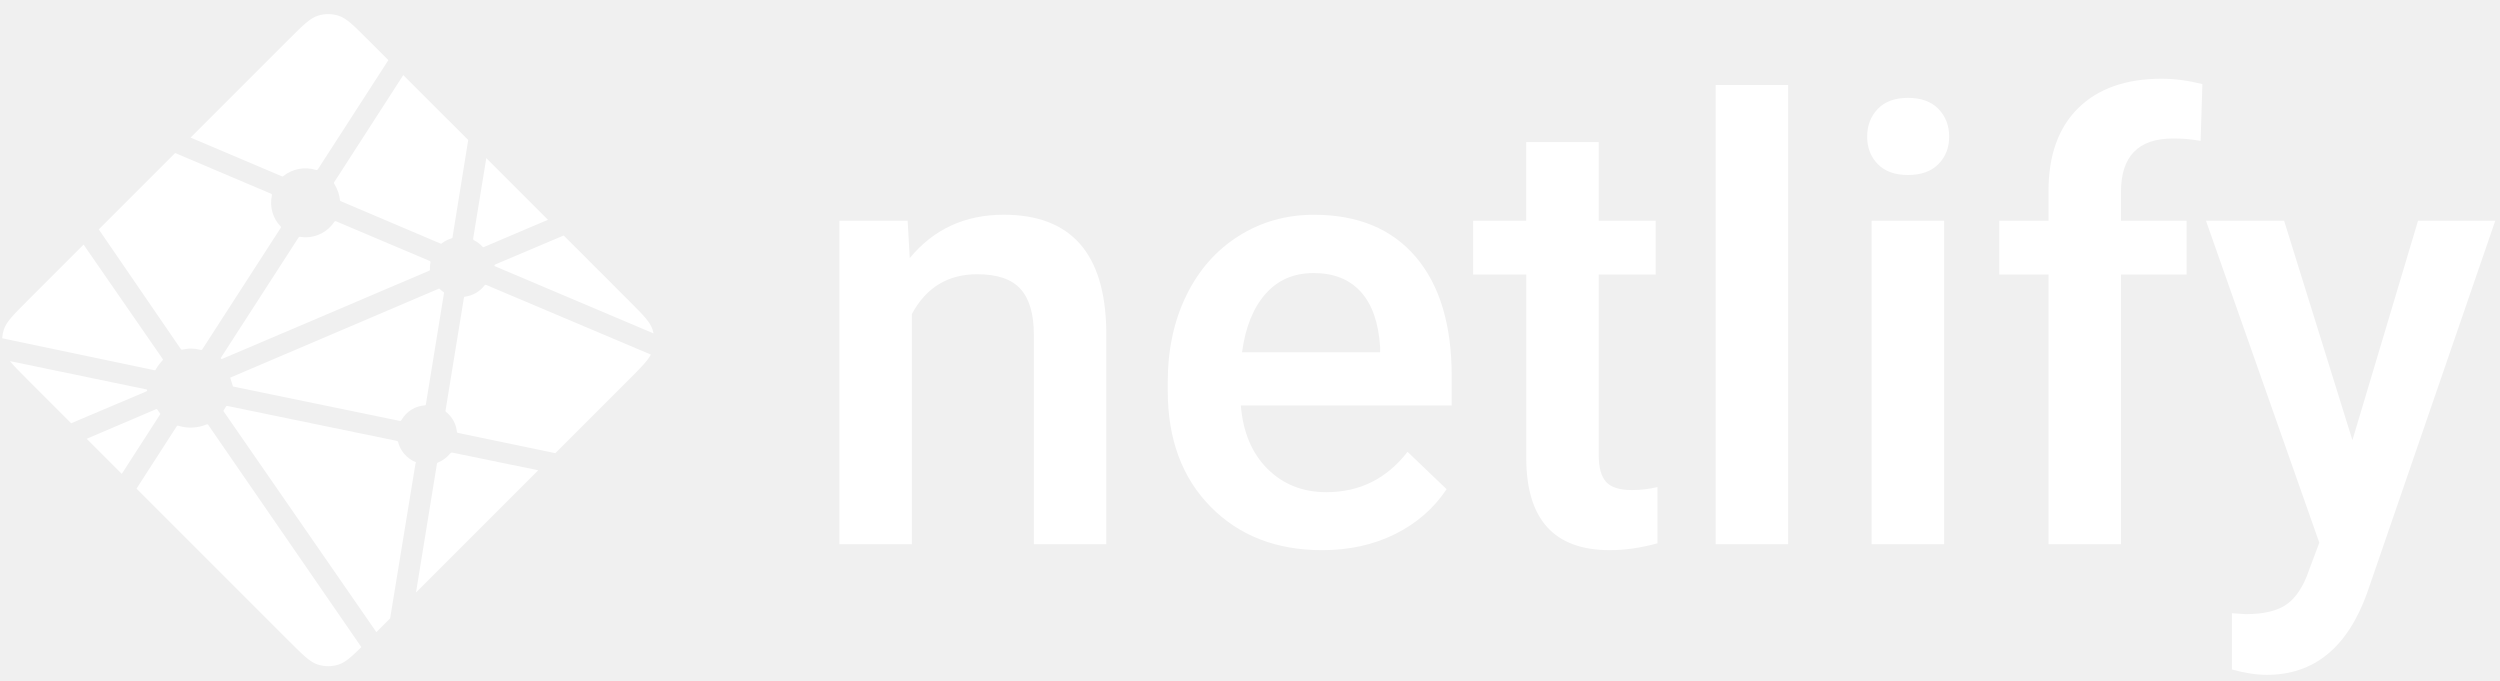
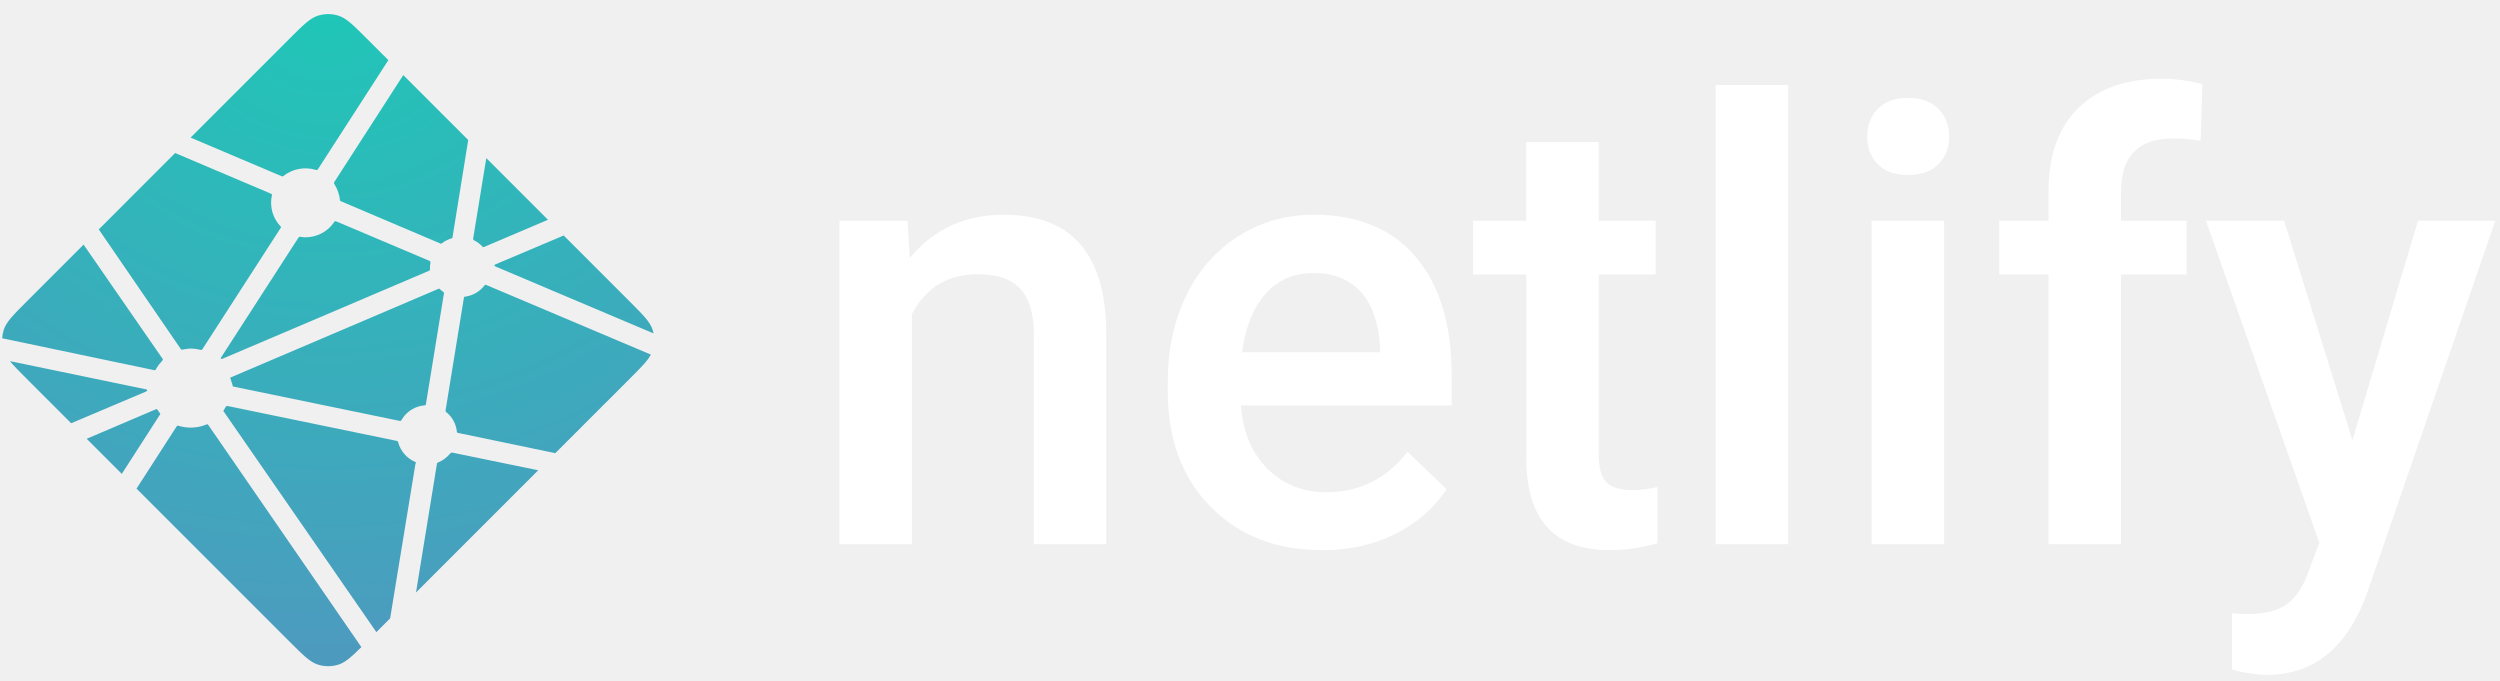
<svg xmlns="http://www.w3.org/2000/svg" width="147" height="40">
-   <radialGradient id="a" cy="0%" r="100.11%" gradientTransform="matrix(0 .9989 -1.152 0 .5 -.5)">
-     <stop offset="0" stop-color="#fff" />
-     <stop offset="1" stop-color="#fff" />
-   </radialGradient>
+   <defs>
+     <radialGradient id="a" cy="0%" r="100.11%" fx="50%" fy="0%" gradientTransform="matrix(0 .9989 -1.152 0 .5 -.5)">
+       <stop offset="0%" stop-color="#20C6B7" />
+       <stop offset="100%" stop-color="#4D9ABF" />
+     </radialGradient>
+   </defs>
  <g fill="none" fill-rule="evenodd">
-     <path fill="#fff" d="m53.37 12.978.123 2.198c1.403-1.7 3.245-2.55 5.525-2.55 3.951 0 5.962 2.268 6.032 6.804v12.568h-4.26v-12.322c0-1.207-.26-2.1-.78-2.681-.52-.58-1.371-.87-2.552-.87-1.719 0-3 .78-3.84 2.338v13.535h-4.262v-19.02h4.016zm24.378 19.372c-2.7 0-4.89-.852-6.567-2.557-1.678-1.705-2.517-3.976-2.517-6.812v-.527c0-1.898.365-3.595 1.096-5.089.73-1.494 1.757-2.657 3.078-3.49 1.321-.831 2.794-1.247 4.42-1.247 2.583 0 4.58.826 5.988 2.478 1.41 1.653 2.114 3.99 2.114 7.014v1.723h-12.4c.13 1.57.652 2.812 1.57 3.726s2.073 1.371 3.464 1.371c1.952 0 3.542-.79 4.77-2.373l2.297 2.198c-.76 1.136-1.774 2.018-3.042 2.645-1.269.627-2.692.94-4.27.94zm-.508-16.294c-1.17 0-2.113.41-2.832 1.23-.72.82-1.178 1.963-1.377 3.428h8.12v-.317c-.094-1.43-.474-2.51-1.14-3.243-.667-.732-1.59-1.098-2.771-1.098zm16.765-7.7v4.623h3.35v3.164h-3.35v10.617c0 .726.144 1.25.43 1.573.286.322.798.483 1.535.483a6.55 6.55 0 0 0 1.49-.176v3.305c-.97.27-1.905.404-2.806.404-3.273 0-4.91-1.81-4.91-5.431v-10.776h-3.124v-3.164h3.122v-4.623h4.261zm11.137 23.643h-4.262v-27h4.262zm9.172 0h-4.262v-19.02h4.262zm-4.525-23.96c0-.655.207-1.2.622-1.634.416-.433 1.009-.65 1.78-.65.772 0 1.368.217 1.79.65.42.434.63.979.63 1.635 0 .644-.21 1.18-.63 1.608-.422.428-1.018.642-1.79.642-.771 0-1.364-.214-1.78-.642-.415-.427-.622-.964-.622-1.608zm10.663 23.96v-15.857h-2.894v-3.164h2.894v-1.74c0-2.11.584-3.738 1.753-4.887 1.17-1.148 2.806-1.722 4.91-1.722.749 0 1.544.105 2.386.316l-.105 3.34a8.375 8.375 0 0 0 -1.631-.14c-2.035 0-3.052 1.048-3.052 3.146v1.687h3.858v3.164h-3.858v15.856h-4.261zm17.87-6.117 3.858-12.903h4.542l-7.54 21.903c-1.158 3.199-3.122 4.799-5.893 4.799-.62 0-1.304-.106-2.052-.317v-3.305l.807.053c1.075 0 1.885-.196 2.429-.589.543-.392.973-1.051 1.289-1.977l.613-1.635-6.664-18.932h4.595z" />
-     <path fill="url(#a)" fill-rule="nonzero" d="m28.589 14.135-.014-.006c-.008-.003-.016-.006-.023-.013a.11.11 0 0 1 -.028-.093l.773-4.726 3.625 3.626-3.77 1.604a.083.083 0 0 1 -.033.006h-.015c-.005-.003-.01-.007-.02-.017a1.716 1.716 0 0 0 -.495-.381zm5.258-.288 3.876 3.876c.805.806 1.208 1.208 1.355 1.674.022.069.04.138.054.209l-9.263-3.923a.728.728 0 0 0 -.015-.006c-.037-.015-.08-.032-.08-.07s.044-.056.081-.071l.012-.005zm5.127 7.003c-.2.376-.59.766-1.25 1.427l-4.37 4.369-5.652-1.177-.03-.006c-.05-.008-.103-.017-.103-.062a1.706 1.706 0 0 0 -.655-1.193c-.023-.023-.017-.059-.01-.092 0-.005 0-.01.002-.014l1.063-6.526.004-.022c.006-.05.015-.108.06-.108a1.73 1.73 0 0 0 1.16-.665c.009-.01.015-.021.027-.027.032-.015.07 0 .103.014l9.65 4.082zm-6.625 6.801-7.186 7.186 1.23-7.56.002-.01c.001-.01.003-.02.006-.029.01-.024.036-.034.061-.044l.012-.005a1.85 1.85 0 0 0 .695-.517c.024-.028.053-.055.09-.06a.09.09 0 0 1 .029 0l5.06 1.04zm-8.707 8.707-.81.81-8.955-12.942a.424.424 0 0 0 -.01-.014c-.014-.019-.029-.038-.026-.06 0-.016.011-.03.022-.042l.01-.013c.027-.04.05-.08.075-.123l.02-.035.003-.003c.014-.024.027-.047.051-.06.021-.01.05-.006.073-.001l9.921 2.046a.164.164 0 0 1 .076.033c.013.013.016.027.019.043a1.757 1.757 0 0 0 1.028 1.175c.028.014.016.045.003.078a.238.238 0 0 0 -.015.045c-.125.76-1.197 7.298-1.485 9.063zm-1.692 1.691c-.597.591-.949.904-1.347 1.03a2 2 0 0 1 -1.206 0c-.466-.148-.869-.55-1.674-1.356l-8.993-8.993 2.349-3.643c.011-.018.022-.034.04-.047.025-.018.061-.01.091 0a2.434 2.434 0 0 0 1.638-.083c.027-.01.054-.017.075.002a.19.19 0 0 1 .028.032l8.999 13.059zm-14.087-10.186-2.063-2.063 4.074-1.738a.084.084 0 0 1 .033-.007c.034 0 .054.034.072.065a2.91 2.91 0 0 0 .13.184l.013.016c.012.017.004.034-.008.05l-2.25 3.493zm-2.976-2.976-2.61-2.61c-.444-.444-.766-.766-.99-1.043l7.936 1.646a.84.84 0 0 0 .03.005c.049.008.103.017.103.063 0 .05-.059.073-.109.092l-.023.01zm-4.056-4.995a2 2 0 0 1 .09-.495c.148-.466.55-.868 1.356-1.674l3.34-3.34a2175.525 2175.525 0 0 0 4.626 6.687c.027.036.057.076.026.106-.146.161-.292.337-.395.528a.16.16 0 0 1 -.05.062c-.013.008-.027.005-.042.002h-.002l-8.949-1.877zm5.68-6.403 4.489-4.491c.423.185 1.96.834 3.333 1.414 1.04.44 1.988.84 2.286.97.03.012.057.024.07.054.008.018.004.041 0 .06a2.003 2.003 0 0 0 .523 1.828c.03.03 0 .073-.026.11l-.014.021-4.56 7.063c-.012.02-.023.037-.043.05-.024.015-.058.008-.086.001a2.274 2.274 0 0 0 -.543-.074c-.164 0-.342.03-.522.063h-.001c-.02.003-.038.007-.054-.005a.21.21 0 0 1 -.045-.051l-4.808-7.013zm5.398-5.398 5.814-5.814c.805-.805 1.208-1.208 1.674-1.355a2 2 0 0 1 1.206 0c.466.147.869.55 1.674 1.355l1.26 1.26-4.135 6.404a.155.155 0 0 1 -.041.048c-.025.017-.06.01-.09 0a2.097 2.097 0 0 0 -1.92.37c-.027.028-.067.012-.101-.003-.54-.235-4.74-2.01-5.341-2.265zm12.506-3.676 3.818 3.818-.92 5.698v.015a.135.135 0 0 1 -.008.038c-.01.02-.03.024-.05.03a1.83 1.83 0 0 0 -.548.273.154.154 0 0 0 -.02.017c-.011.012-.022.023-.04.025a.114.114 0 0 1 -.043-.007l-5.818-2.472-.011-.005c-.037-.015-.081-.033-.081-.071a2.198 2.198 0 0 0 -.31-.915c-.028-.046-.059-.094-.035-.141zm-3.932 8.606 5.454 2.31c.03.014.063.027.076.058a.106.106 0 0 1 0 .057c-.016.08-.03.171-.03.263v.153c0 .038-.039.054-.075.069l-.011.004c-.864.369-12.13 5.173-12.147 5.173s-.035 0-.052-.017c-.03-.03 0-.072.027-.11a.76.76 0 0 0 .014-.02l4.482-6.94.008-.012c.026-.042.056-.089.104-.089l.045.007c.102.014.192.027.283.027.68 0 1.31-.331 1.69-.897a.16.16 0 0 1 .034-.04c.027-.02.067-.01.098.004zm-6.246 9.185 12.28-5.237s.018 0 .035.017c.067.067.124.112.179.154l.027.017c.025.014.05.03.052.056 0 .01 0 .016-.002.025l-1.052 6.462-.004.026c-.007.05-.014.107-.061.107a1.729 1.729 0 0 0 -1.373.847l-.005.008c-.014.023-.027.045-.05.057-.021.01-.048.006-.07.001l-9.793-2.02c-.01-.002-.152-.519-.163-.52z" transform="translate(-.702)" />
+     <path fill="#FFF" d="M53.37 12.978l.123 2.198c1.403-1.7 3.245-2.55 5.525-2.55 3.951 0 5.962 2.268 6.032 6.804v12.568H60.79V19.676c0-1.207-.26-2.1-.78-2.681-.52-.58-1.371-.87-2.552-.87-1.719 0-3 .78-3.84 2.338v13.535h-4.262v-19.02h4.016zM77.748 32.35c-2.7 0-4.89-.852-6.567-2.557-1.678-1.705-2.517-3.976-2.517-6.812v-.527c0-1.898.365-3.595 1.096-5.089.73-1.494 1.757-2.657 3.078-3.49 1.321-.831 2.794-1.247 4.42-1.247 2.583 0 4.58.826 5.988 2.478 1.41 1.653 2.114 3.99 2.114 7.014v1.723h-12.4c.13 1.57.652 2.812 1.57 3.726.918.914 2.073 1.371 3.464 1.371 1.952 0 3.542-.79 4.77-2.373l2.297 2.198c-.76 1.136-1.774 2.018-3.042 2.645-1.269.627-2.692.94-4.27.94zm-.508-16.294c-1.17 0-2.113.41-2.832 1.23-.72.82-1.178 1.963-1.377 3.428h8.12v-.317c-.094-1.43-.474-2.51-1.14-3.243-.667-.732-1.59-1.098-2.771-1.098zm16.765-7.7v4.623h3.35v3.164h-3.35V26.76c0 .726.144 1.25.43 1.573.286.322.798.483 1.535.483a6.55 6.55 0 0 0 1.49-.176v3.305c-.97.27-1.905.404-2.806.404-3.273 0-4.91-1.81-4.91-5.431V16.142H86.62v-3.164h3.122V8.355h4.261zm11.137 23.643h-4.262v-27h4.262v27zm9.172 0h-4.262v-19.02h4.262v19.02zm-4.525-23.96c0-.655.207-1.2.622-1.634.416-.433 1.009-.65 1.78-.65.772 0 1.368.217 1.79.65.42.434.63.979.63 1.635 0 .644-.21 1.18-.63 1.608-.422.428-1.018.642-1.79.642-.771 0-1.364-.214-1.78-.642-.415-.427-.622-.964-.622-1.608zm10.663 23.96V16.142h-2.894v-3.164h2.894v-1.74c0-2.11.584-3.738 1.753-4.887 1.17-1.148 2.806-1.722 4.91-1.722.749 0 1.544.105 2.386.316l-.105 3.34a8.375 8.375 0 0 0-1.631-.14c-2.035 0-3.052 1.048-3.052 3.146v1.687h3.858v3.164h-3.858v15.856h-4.261zm17.87-6.117l3.858-12.903h4.542l-7.54 21.903c-1.158 3.199-3.122 4.799-5.893 4.799-.62 0-1.304-.106-2.052-.317v-3.305l.807.053c1.075 0 1.885-.196 2.429-.589.543-.392.973-1.051 1.289-1.977l.613-1.635-6.664-18.932h4.595l4.016 12.903z" />
+     <path fill="url(#a)" fill-rule="nonzero" d="M28.589 14.135l-.014-.006c-.008-.003-.016-.006-.023-.013a.11.11 0 0 1-.028-.093l.773-4.726 3.625 3.626-3.77 1.604a.083.083 0 0 1-.033.006h-.015c-.005-.003-.01-.007-.02-.017a1.716 1.716 0 0 0-.495-.381zm5.258-.288l3.876 3.876c.805.806 1.208 1.208 1.355 1.674.022.069.04.138.054.209l-9.263-3.923a.728.728 0 0 0-.015-.006c-.037-.015-.08-.032-.08-.07 0-.038.044-.056.081-.071l.012-.005 3.98-1.684zm5.127 7.003c-.2.376-.59.766-1.25 1.427l-4.37 4.369-5.652-1.177-.03-.006c-.05-.008-.103-.017-.103-.062a1.706 1.706 0 0 0-.655-1.193c-.023-.023-.017-.059-.01-.092 0-.005 0-.01.002-.014l1.063-6.526.004-.022c.006-.05.015-.108.06-.108a1.73 1.73 0 0 0 1.16-.665c.009-.01.015-.021.027-.027.032-.015.07 0 .103.014l9.65 4.082zm-6.625 6.801l-7.186 7.186 1.23-7.56.002-.01c.001-.01.003-.02.006-.029.01-.024.036-.034.061-.044l.012-.005a1.85 1.85 0 0 0 .695-.517c.024-.028.053-.055.09-.06a.09.09 0 0 1 .029 0l5.06 1.04zm-8.707 8.707l-.81.81-8.955-12.942a.424.424 0 0 0-.01-.014c-.014-.019-.029-.038-.026-.06 0-.016.011-.03.022-.042l.01-.013c.027-.04.05-.08.075-.123l.02-.035.003-.003c.014-.024.027-.047.051-.06.021-.01.05-.006.073-.001l9.921 2.046a.164.164 0 0 1 .076.033c.013.013.016.027.019.043a1.757 1.757 0 0 0 1.028 1.175c.028.014.016.045.003.078a.238.238 0 0 0-.015.045c-.125.76-1.197 7.298-1.485 9.063zm-1.692 1.691c-.597.591-.949.904-1.347 1.03a2 2 0 0 1-1.206 0c-.466-.148-.869-.55-1.674-1.356L8.73 28.73l2.349-3.643c.011-.018.022-.034.04-.047.025-.018.061-.01.091 0a2.434 2.434 0 0 0 1.638-.083c.027-.01.054-.017.075.002a.19.19 0 0 1 .028.032L21.95 38.05zM7.863 27.863L5.8 25.8l4.074-1.738a.084.084 0 0 1 .033-.007c.034 0 .054.034.072.065a2.91 2.91 0 0 0 .13.184l.013.016c.012.017.004.034-.008.05l-2.25 3.493zm-2.976-2.976l-2.61-2.61c-.444-.444-.766-.766-.99-1.043l7.936 1.646a.84.84 0 0 0 .03.005c.049.008.103.017.103.063 0 .05-.059.073-.109.092l-.023.01-4.337 1.837zM.831 19.892a2 2 0 0 1 .09-.495c.148-.466.55-.868 1.356-1.674l3.34-3.34a2175.525 2175.525 0 0 0 4.626 6.687c.027.036.057.076.026.106-.146.161-.292.337-.395.528a.16.16 0 0 1-.05.062c-.013.008-.027.005-.042.002H9.78L.831 19.891zm5.68-6.403L11 8.998c.423.185 1.96.834 3.333 1.414 1.04.44 1.988.84 2.286.97.03.012.057.024.07.054.008.018.004.041 0 .06a2.003 2.003 0 0 0 .523 1.828c.03.03 0 .073-.026.11l-.014.021-4.56 7.063c-.012.02-.023.037-.043.05-.024.015-.058.008-.086.001a2.274 2.274 0 0 0-.543-.074c-.164 0-.342.03-.522.063h-.001c-.02.003-.038.007-.054-.005a.21.21 0 0 1-.045-.051l-4.808-7.013zm5.398-5.398l5.814-5.814c.805-.805 1.208-1.208 1.674-1.355a2 2 0 0 1 1.206 0c.466.147.869.55 1.674 1.355l1.26 1.26-4.135 6.404a.155.155 0 0 1-.041.048c-.025.017-.06.01-.09 0a2.097 2.097 0 0 0-1.92.37c-.027.028-.067.012-.101-.003-.54-.235-4.74-2.01-5.341-2.265zm12.506-3.676l3.818 3.818-.92 5.698v.015a.135.135 0 0 1-.008.038c-.01.02-.03.024-.05.03a1.83 1.83 0 0 0-.548.273.154.154 0 0 0-.02.017c-.011.012-.022.023-.04.025a.114.114 0 0 1-.043-.007l-5.818-2.472-.011-.005c-.037-.015-.081-.033-.081-.071a2.198 2.198 0 0 0-.31-.915c-.028-.046-.059-.094-.035-.141l4.066-6.303zm-3.932 8.606l5.454 2.31c.03.014.063.027.076.058a.106.106 0 0 1 0 .057c-.016.08-.03.171-.03.263v.153c0 .038-.039.054-.075.069l-.011.004c-.864.369-12.13 5.173-12.147 5.173-.017 0-.035 0-.052-.017-.03-.03 0-.072.027-.11a.76.76 0 0 0 .014-.02l4.482-6.94.008-.012c.026-.042.056-.089.104-.089l.045.007c.102.014.192.027.283.027.68 0 1.31-.331 1.69-.897a.16.16 0 0 1 .034-.04c.027-.02.067-.01.098.004zm-6.246 9.185l12.28-5.237s.018 0 .035.017c.067.067.124.112.179.154l.027.017c.025.014.05.03.052.056 0 .01 0 .016-.002.025L25.756 23.7l-.004.026c-.007.05-.014.107-.061.107a1.729 1.729 0 0 0-1.373.847l-.005.008c-.014.023-.027.045-.05.057-.021.01-.048.006-.07.001l-9.793-2.02c-.01-.002-.152-.519-.163-.52z" transform="translate(-.702)" />
  </g>
</svg>
